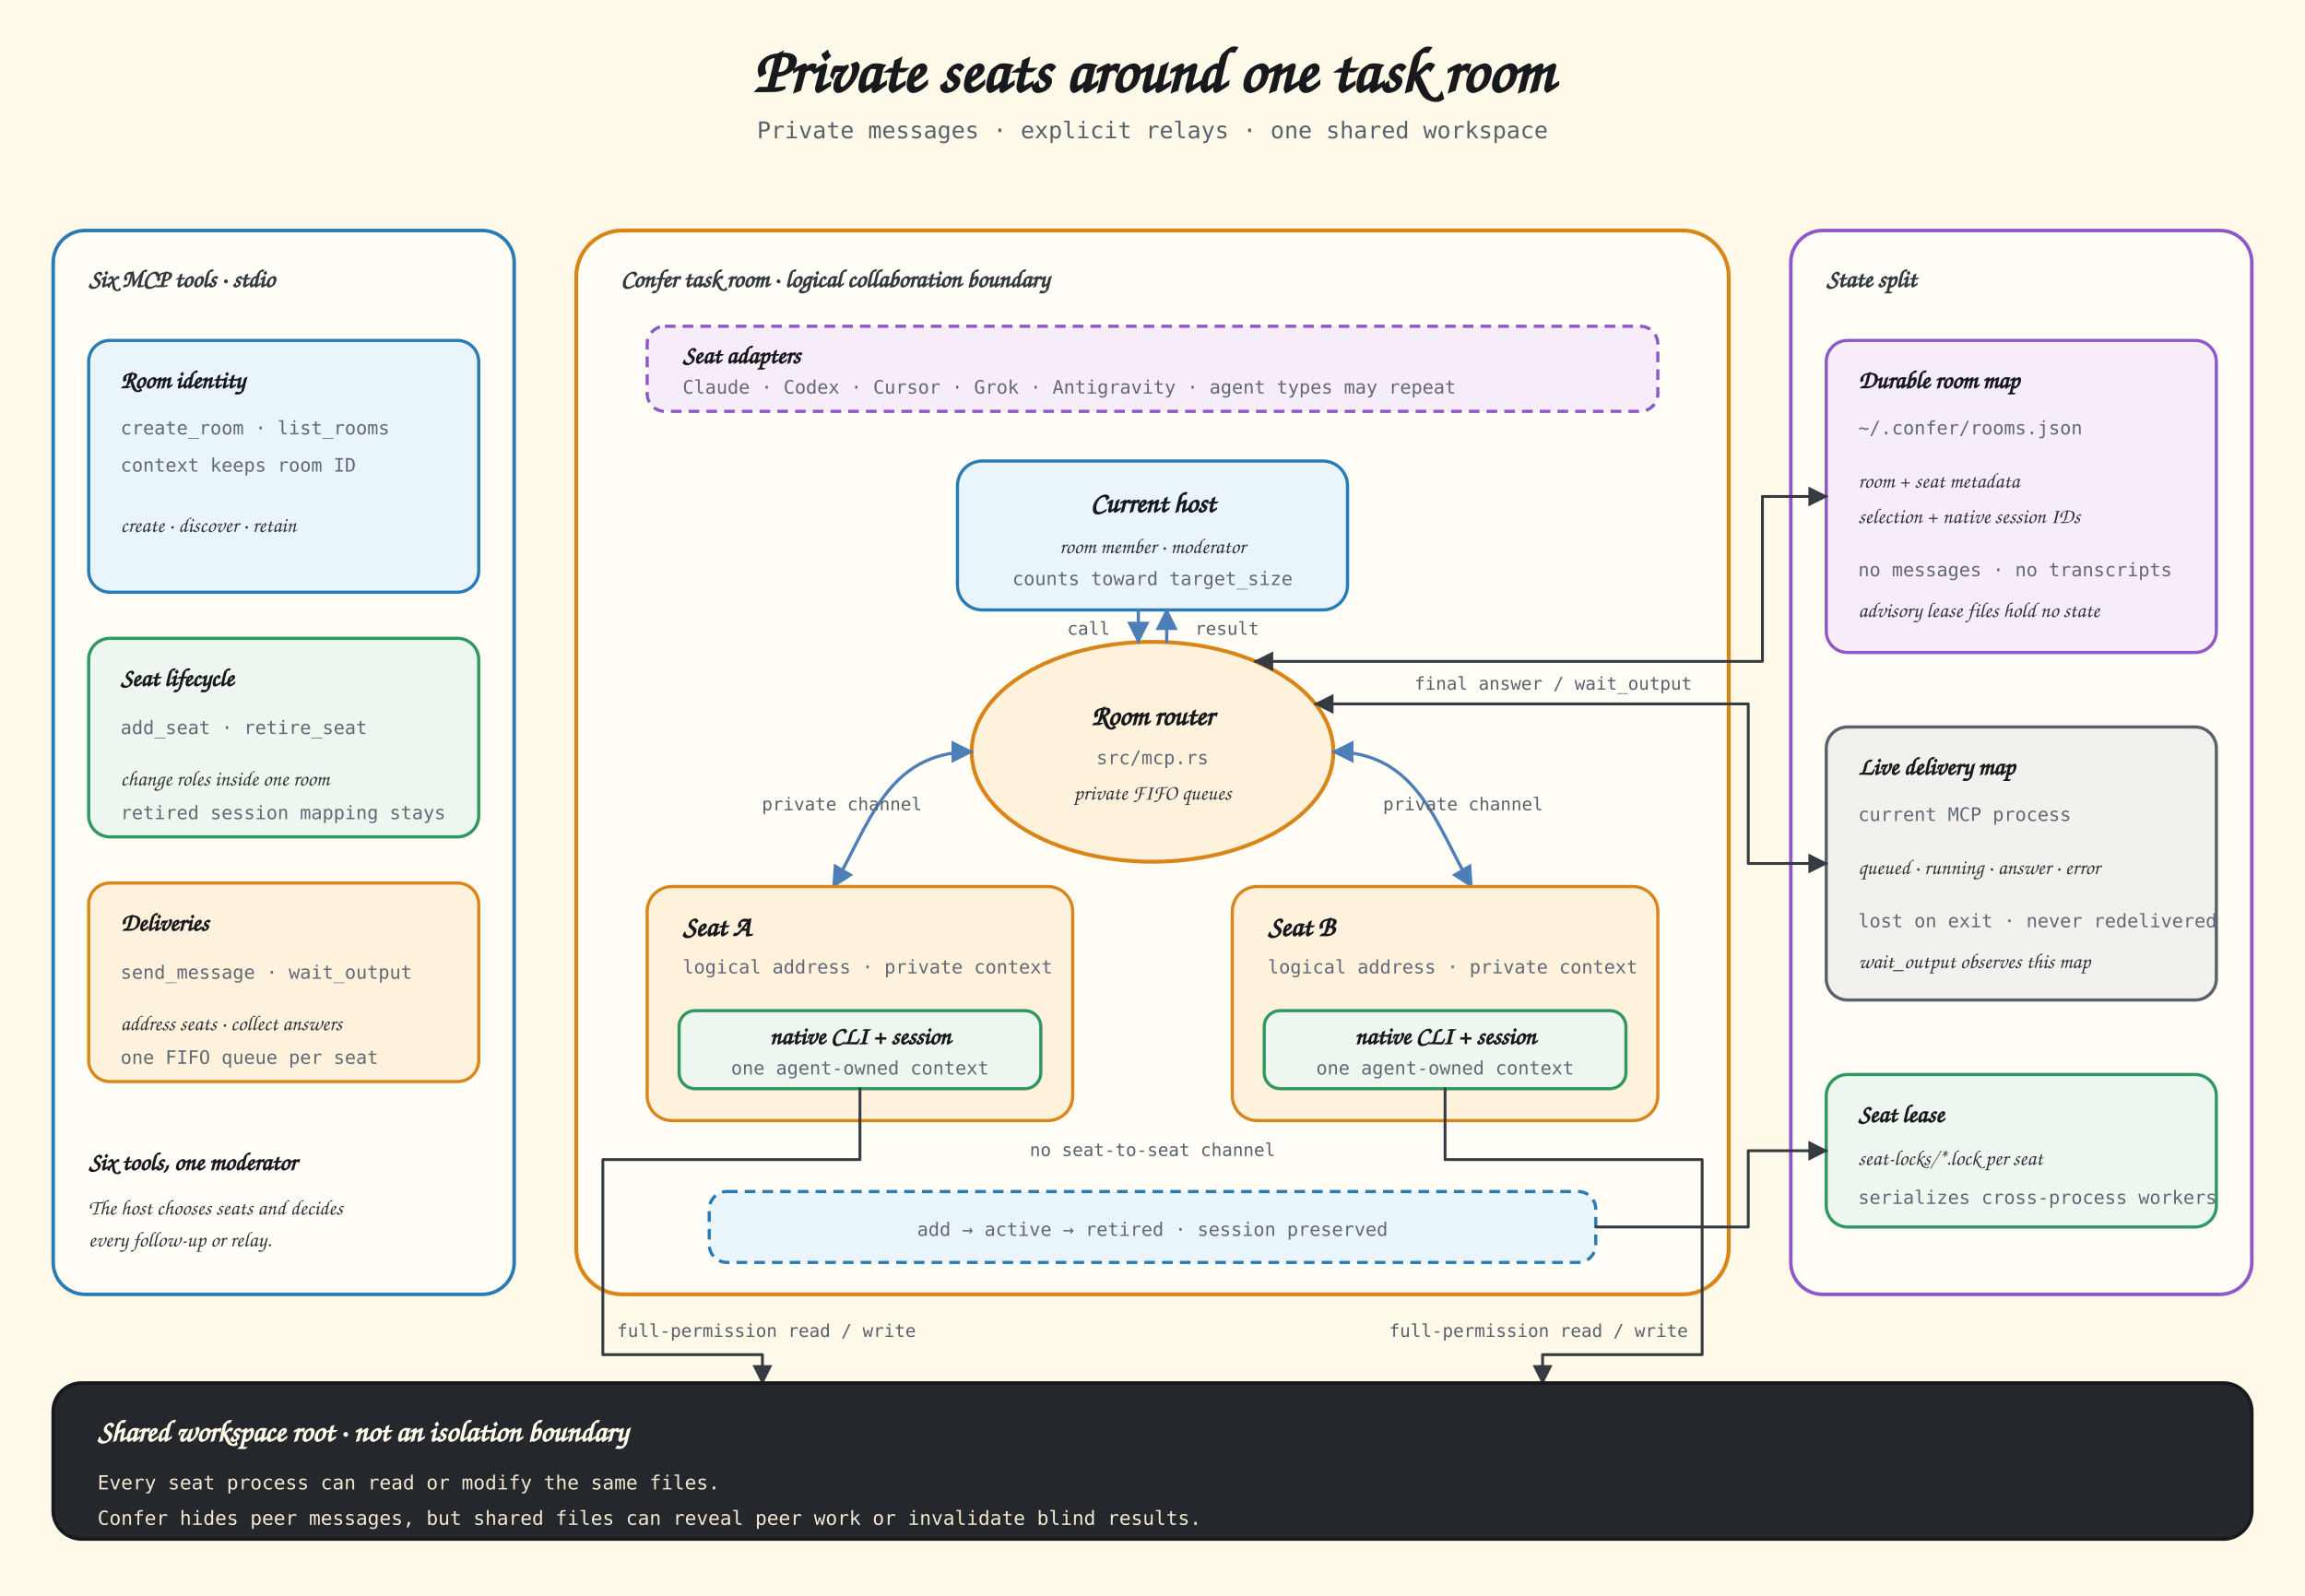
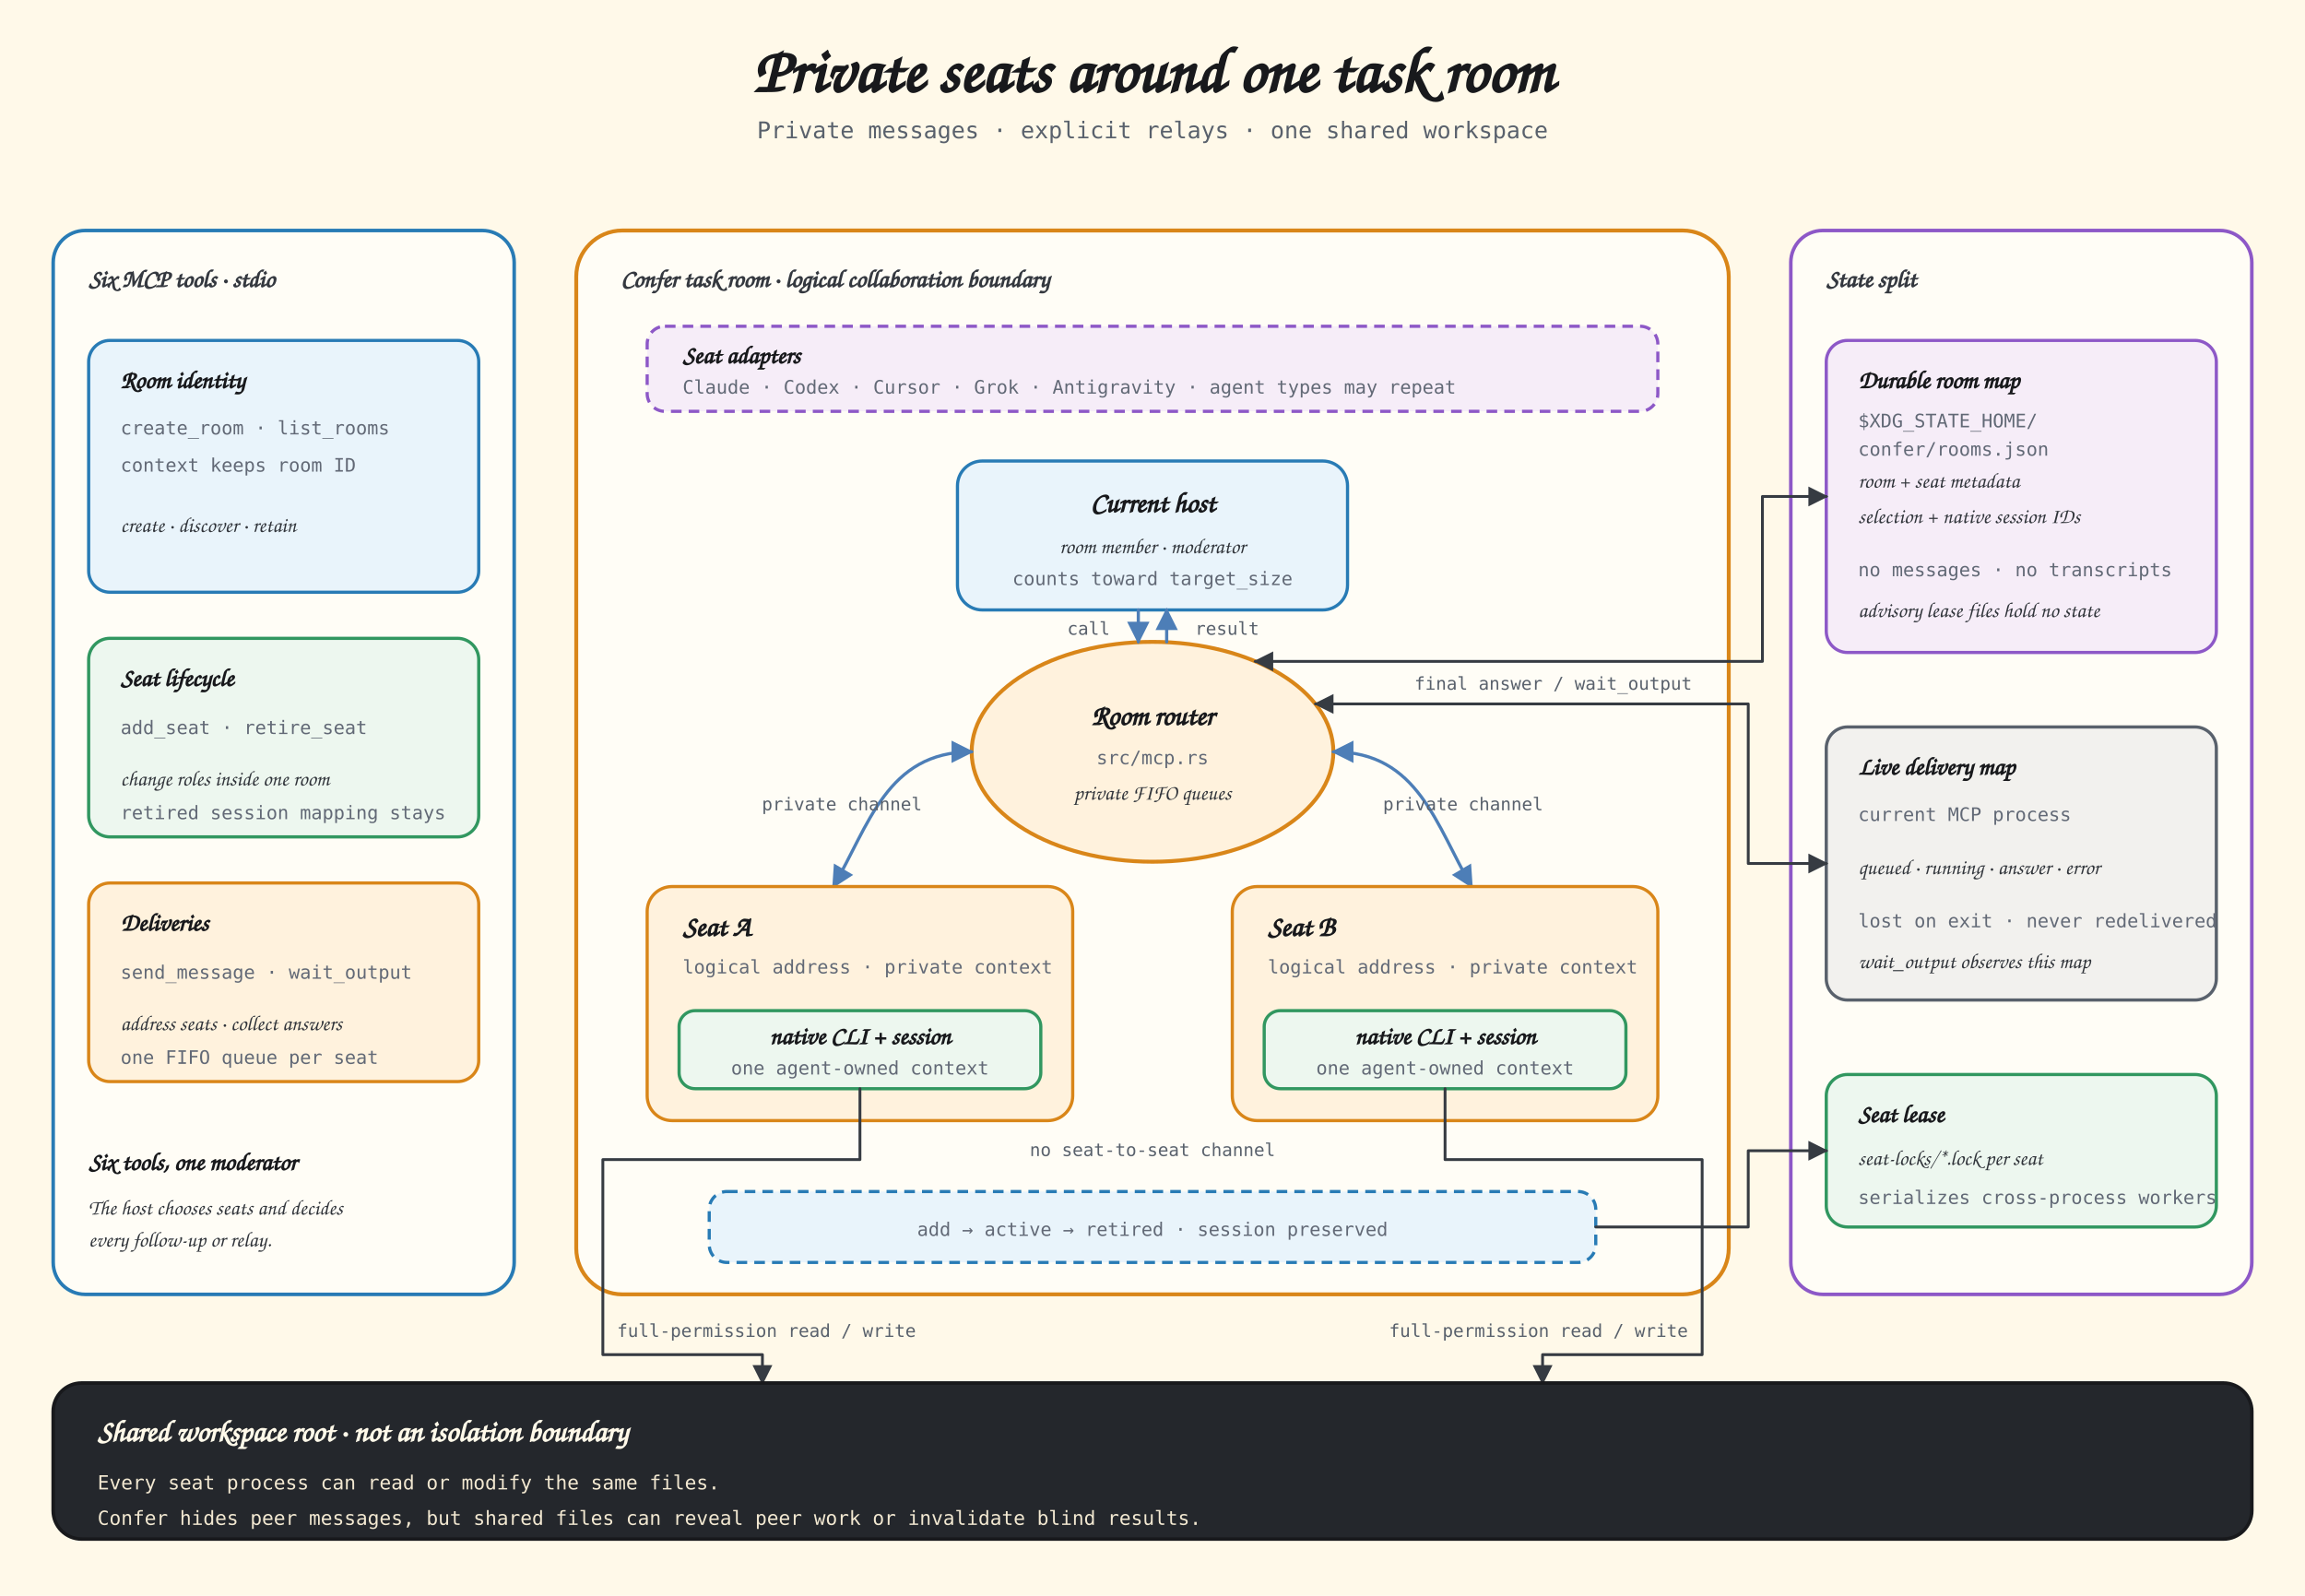
<svg xmlns="http://www.w3.org/2000/svg" data-blueprint-diagram="true" viewBox="0 0 1300 900" role="img" aria-labelledby="title desc" font-family="Comic Sans MS, Chalkboard SE, Bradley Hand, Segoe Print, cursive" text-rendering="geometricPrecision">
  <defs>
    <marker id="arrow" viewBox="0 0 10 10" refX="9" refY="5" markerWidth="7" markerHeight="7" orient="auto-start-reverse">
      <path d="M0 0 L10 5 L0 10 z" fill="#363b42" />
    </marker>
    <marker id="arrowBlue" viewBox="0 0 10 10" refX="9" refY="5" markerWidth="7" markerHeight="7" orient="auto-start-reverse">
      <path d="M0 0 L10 5 L0 10 z" fill="#4d7eb7" />
    </marker>
    <style>
      .title { font-size: 36px; font-weight: 700; fill: #18191c; letter-spacing: 0.2px; }
      .subtitle { font-size: 13px; fill: #59616c; font-family: ui-monospace, SFMono-Regular, Menlo, monospace; }
      .group { font-size: 14px; font-weight: 700; fill: #34383f; }
      .heading { font-size: 16px; font-weight: 700; fill: #18191c; }
      .headingSmall { font-size: 14px; font-weight: 700; fill: #18191c; }
      .body { font-size: 12px; fill: #30343a; }
      .mono { font-size: 10.5px; fill: #626976; font-family: ui-monospace, SFMono-Regular, Menlo, monospace; }
      .label { font-size: 10px; fill: #59616c; font-family: ui-monospace, SFMono-Regular, Menlo, monospace; }
      .whiteHeading { font-size: 17px; font-weight: 700; fill: #fff9e9; }
      .whiteBody { font-size: 11px; fill: #f2e8d1; font-family: ui-monospace, SFMono-Regular, Menlo, monospace; }
      .box { stroke-width: 1.8; }
      .line { stroke: #363b42; stroke-width: 1.6; stroke-linecap: round; stroke-linejoin: round; fill: none; }
      .lineBlue { stroke: #4d7eb7; stroke-width: 1.8; stroke-linecap: round; stroke-linejoin: round; fill: none; }
    </style>
  </defs>
  <rect width="1300" height="900" fill="#fff9e9" />
  <text x="650" y="52" class="title" text-anchor="middle">Private seats around one task room</text>
  <text x="650" y="78" class="subtitle" text-anchor="middle">Private messages · explicit relays · one shared workspace</text>
  <rect x="30" y="130" width="260" height="600" rx="18" fill="#fffdf6" stroke="#287bb5" stroke-width="2" />
  <text x="50" y="162" class="group">Six MCP tools · stdio</text>
  <rect x="50" y="192" width="220" height="142" rx="12" class="box" fill="#e9f4fb" stroke="#287bb5" />
  <text x="68" y="219" class="headingSmall">Room identity</text>
  <text x="68" y="245" class="mono">create_room · list_rooms</text>
  <text x="68" y="266" class="mono">context keeps room ID</text>
  <text x="68" y="300" class="body">create · discover · retain</text>
  <rect x="50" y="360" width="220" height="112" rx="12" class="box" fill="#edf7ef" stroke="#319760" />
  <text x="68" y="387" class="headingSmall">Seat lifecycle</text>
  <text x="68" y="414" class="mono">add_seat · retire_seat</text>
  <text x="68" y="443" class="body">change roles inside one room</text>
  <text x="68" y="462" class="mono">retired session mapping stays</text>
  <rect x="50" y="498" width="220" height="112" rx="12" class="box" fill="#fff2dd" stroke="#d98619" />
  <text x="68" y="525" class="headingSmall">Deliveries</text>
  <text x="68" y="552" class="mono">send_message · wait_output</text>
  <text x="68" y="581" class="body">address seats · collect answers</text>
  <text x="68" y="600" class="mono">one FIFO queue per seat</text>
  <text x="50" y="660" class="headingSmall">Six tools, one moderator</text>
  <text x="50" y="685" class="body">The host chooses seats and decides</text>
  <text x="50" y="703" class="body">every follow-up or relay.</text>
  <rect x="325" y="130" width="650" height="600" rx="26" fill="#fffdf6" stroke="#d98619" stroke-width="2.2" />
  <text x="350" y="162" class="group">Confer task room · logical collaboration boundary</text>
  <rect x="365" y="184" width="570" height="48" rx="10" class="box" fill="#f6edf8" stroke="#8d58c7" stroke-dasharray="6 4" />
  <text x="385" y="205" class="headingSmall">Seat adapters</text>
  <text x="385" y="222" class="mono">Claude · Codex · Cursor · Grok · Antigravity · agent types may repeat</text>
  <rect x="540" y="260" width="220" height="84" rx="14" class="box" fill="#e9f4fb" stroke="#287bb5" />
  <text x="650" y="289" class="heading" text-anchor="middle">Current host</text>
  <text x="650" y="312" class="body" text-anchor="middle">room member · moderator</text>
  <text x="650" y="330" class="mono" text-anchor="middle">counts toward target_size</text>
  <ellipse cx="650" cy="424" rx="102" ry="62" fill="#fff2dd" stroke="#d98619" stroke-width="2.2" />
  <text x="650" y="409" class="heading" text-anchor="middle">Room router</text>
  <text x="650" y="431" class="mono" text-anchor="middle">src/mcp.rs</text>
  <text x="650" y="451" class="body" text-anchor="middle">private FIFO queues</text>
  <path d="M642 344 V362" class="lineBlue" marker-end="url(#arrowBlue)" />
  <path d="M658 362 V344" class="lineBlue" marker-end="url(#arrowBlue)" />
  <text x="626" y="358" class="label" text-anchor="end">call</text>
  <text x="674" y="358" class="label">result</text>
  <path d="M548 424 C500 424 490 466 470 500" class="lineBlue" marker-start="url(#arrowBlue)" marker-end="url(#arrowBlue)" />
  <path d="M752 424 C800 424 810 466 830 500" class="lineBlue" marker-start="url(#arrowBlue)" marker-end="url(#arrowBlue)" />
  <text x="520" y="457" class="label" text-anchor="end">private channel</text>
  <text x="780" y="457" class="label">private channel</text>
  <rect x="365" y="500" width="240" height="132" rx="14" class="box" fill="#fff2dd" stroke="#d98619" />
  <text x="385" y="528" class="heading">Seat A</text>
  <text x="385" y="549" class="mono">logical address · private context</text>
  <rect x="383" y="570" width="204" height="44" rx="9" class="box" fill="#edf7ef" stroke="#319760" />
  <text x="485" y="589" class="headingSmall" text-anchor="middle">native CLI + session</text>
  <text x="485" y="606" class="mono" text-anchor="middle">one agent-owned context</text>
  <rect x="695" y="500" width="240" height="132" rx="14" class="box" fill="#fff2dd" stroke="#d98619" />
  <text x="715" y="528" class="heading">Seat B</text>
  <text x="715" y="549" class="mono">logical address · private context</text>
  <rect x="713" y="570" width="204" height="44" rx="9" class="box" fill="#edf7ef" stroke="#319760" />
  <text x="815" y="589" class="headingSmall" text-anchor="middle">native CLI + session</text>
  <text x="815" y="606" class="mono" text-anchor="middle">one agent-owned context</text>
  <text x="650" y="652" class="label" text-anchor="middle">no seat-to-seat channel</text>
  <rect x="400" y="672" width="500" height="40" rx="10" class="box" fill="#e9f4fb" stroke="#287bb5" stroke-dasharray="6 4" />
  <text x="650" y="697" class="mono" text-anchor="middle">add → active → retired · session preserved</text>
  <rect x="1010" y="130" width="260" height="600" rx="18" fill="#fffdf6" stroke="#8d58c7" stroke-width="2" />
  <text x="1030" y="162" class="group">State split</text>
  <rect x="1030" y="192" width="220" height="176" rx="12" class="box" fill="#f6edf8" stroke="#8d58c7" />
  <text x="1048" y="219" class="headingSmall">Durable room map</text>
-   <text x="1048" y="245" class="mono">~/.confer/rooms.json</text>
+   <text x="1048" y="241" class="mono">$XDG_STATE_HOME/</text>
+   <text x="1048" y="257" class="mono">confer/rooms.json</text>
  <text x="1048" y="275" class="body">room + seat metadata</text>
  <text x="1048" y="295" class="body">selection + native session IDs</text>
  <text x="1048" y="325" class="mono">no messages · no transcripts</text>
  <text x="1048" y="348" class="body">advisory lease files hold no state</text>
  <rect x="1030" y="410" width="220" height="154" rx="12" class="box" fill="#f2f1ee" stroke="#59616c" />
  <text x="1048" y="437" class="headingSmall">Live delivery map</text>
  <text x="1048" y="463" class="mono">current MCP process</text>
  <text x="1048" y="493" class="body">queued · running · answer · error</text>
  <text x="1048" y="523" class="mono">lost on exit · never redelivered</text>
  <text x="1048" y="546" class="body">wait_output observes this map</text>
  <rect x="1030" y="606" width="220" height="86" rx="12" class="box" fill="#edf7ef" stroke="#319760" />
  <text x="1048" y="633" class="headingSmall">Seat lease</text>
  <text x="1048" y="657" class="body">seat-locks/*.lock per seat</text>
  <text x="1048" y="679" class="mono">serializes cross-process workers</text>
  <path d="M708 373 H994 V280 H1030" class="line" marker-start="url(#arrow)" marker-end="url(#arrow)" />
  <path d="M742 397 H986 V487 H1030" class="line" marker-start="url(#arrow)" marker-end="url(#arrow)" />
  <text x="876" y="389" class="label" text-anchor="middle">final answer / wait_output</text>
  <path d="M900 692 H986 V649 H1030" class="line" marker-end="url(#arrow)" />
  <path d="M485 614 V654 H340 V764 H430 V780" class="line" marker-end="url(#arrow)" />
  <path d="M815 614 V654 H960 V764 H870 V780" class="line" marker-end="url(#arrow)" />
  <text x="348" y="754" class="label">full-permission read / write</text>
  <text x="952" y="754" class="label" text-anchor="end">full-permission read / write</text>
  <rect x="30" y="780" width="1240" height="88" rx="16" fill="#24272c" stroke="#18191c" stroke-width="2" />
  <text x="55" y="813" class="whiteHeading">Shared workspace root · not an isolation boundary</text>
  <text x="55" y="840" class="whiteBody">Every seat process can read or modify the same files.</text>
  <text x="55" y="860" class="whiteBody">Confer hides peer messages, but shared files can reveal peer work or invalidate blind results.</text>
</svg>
